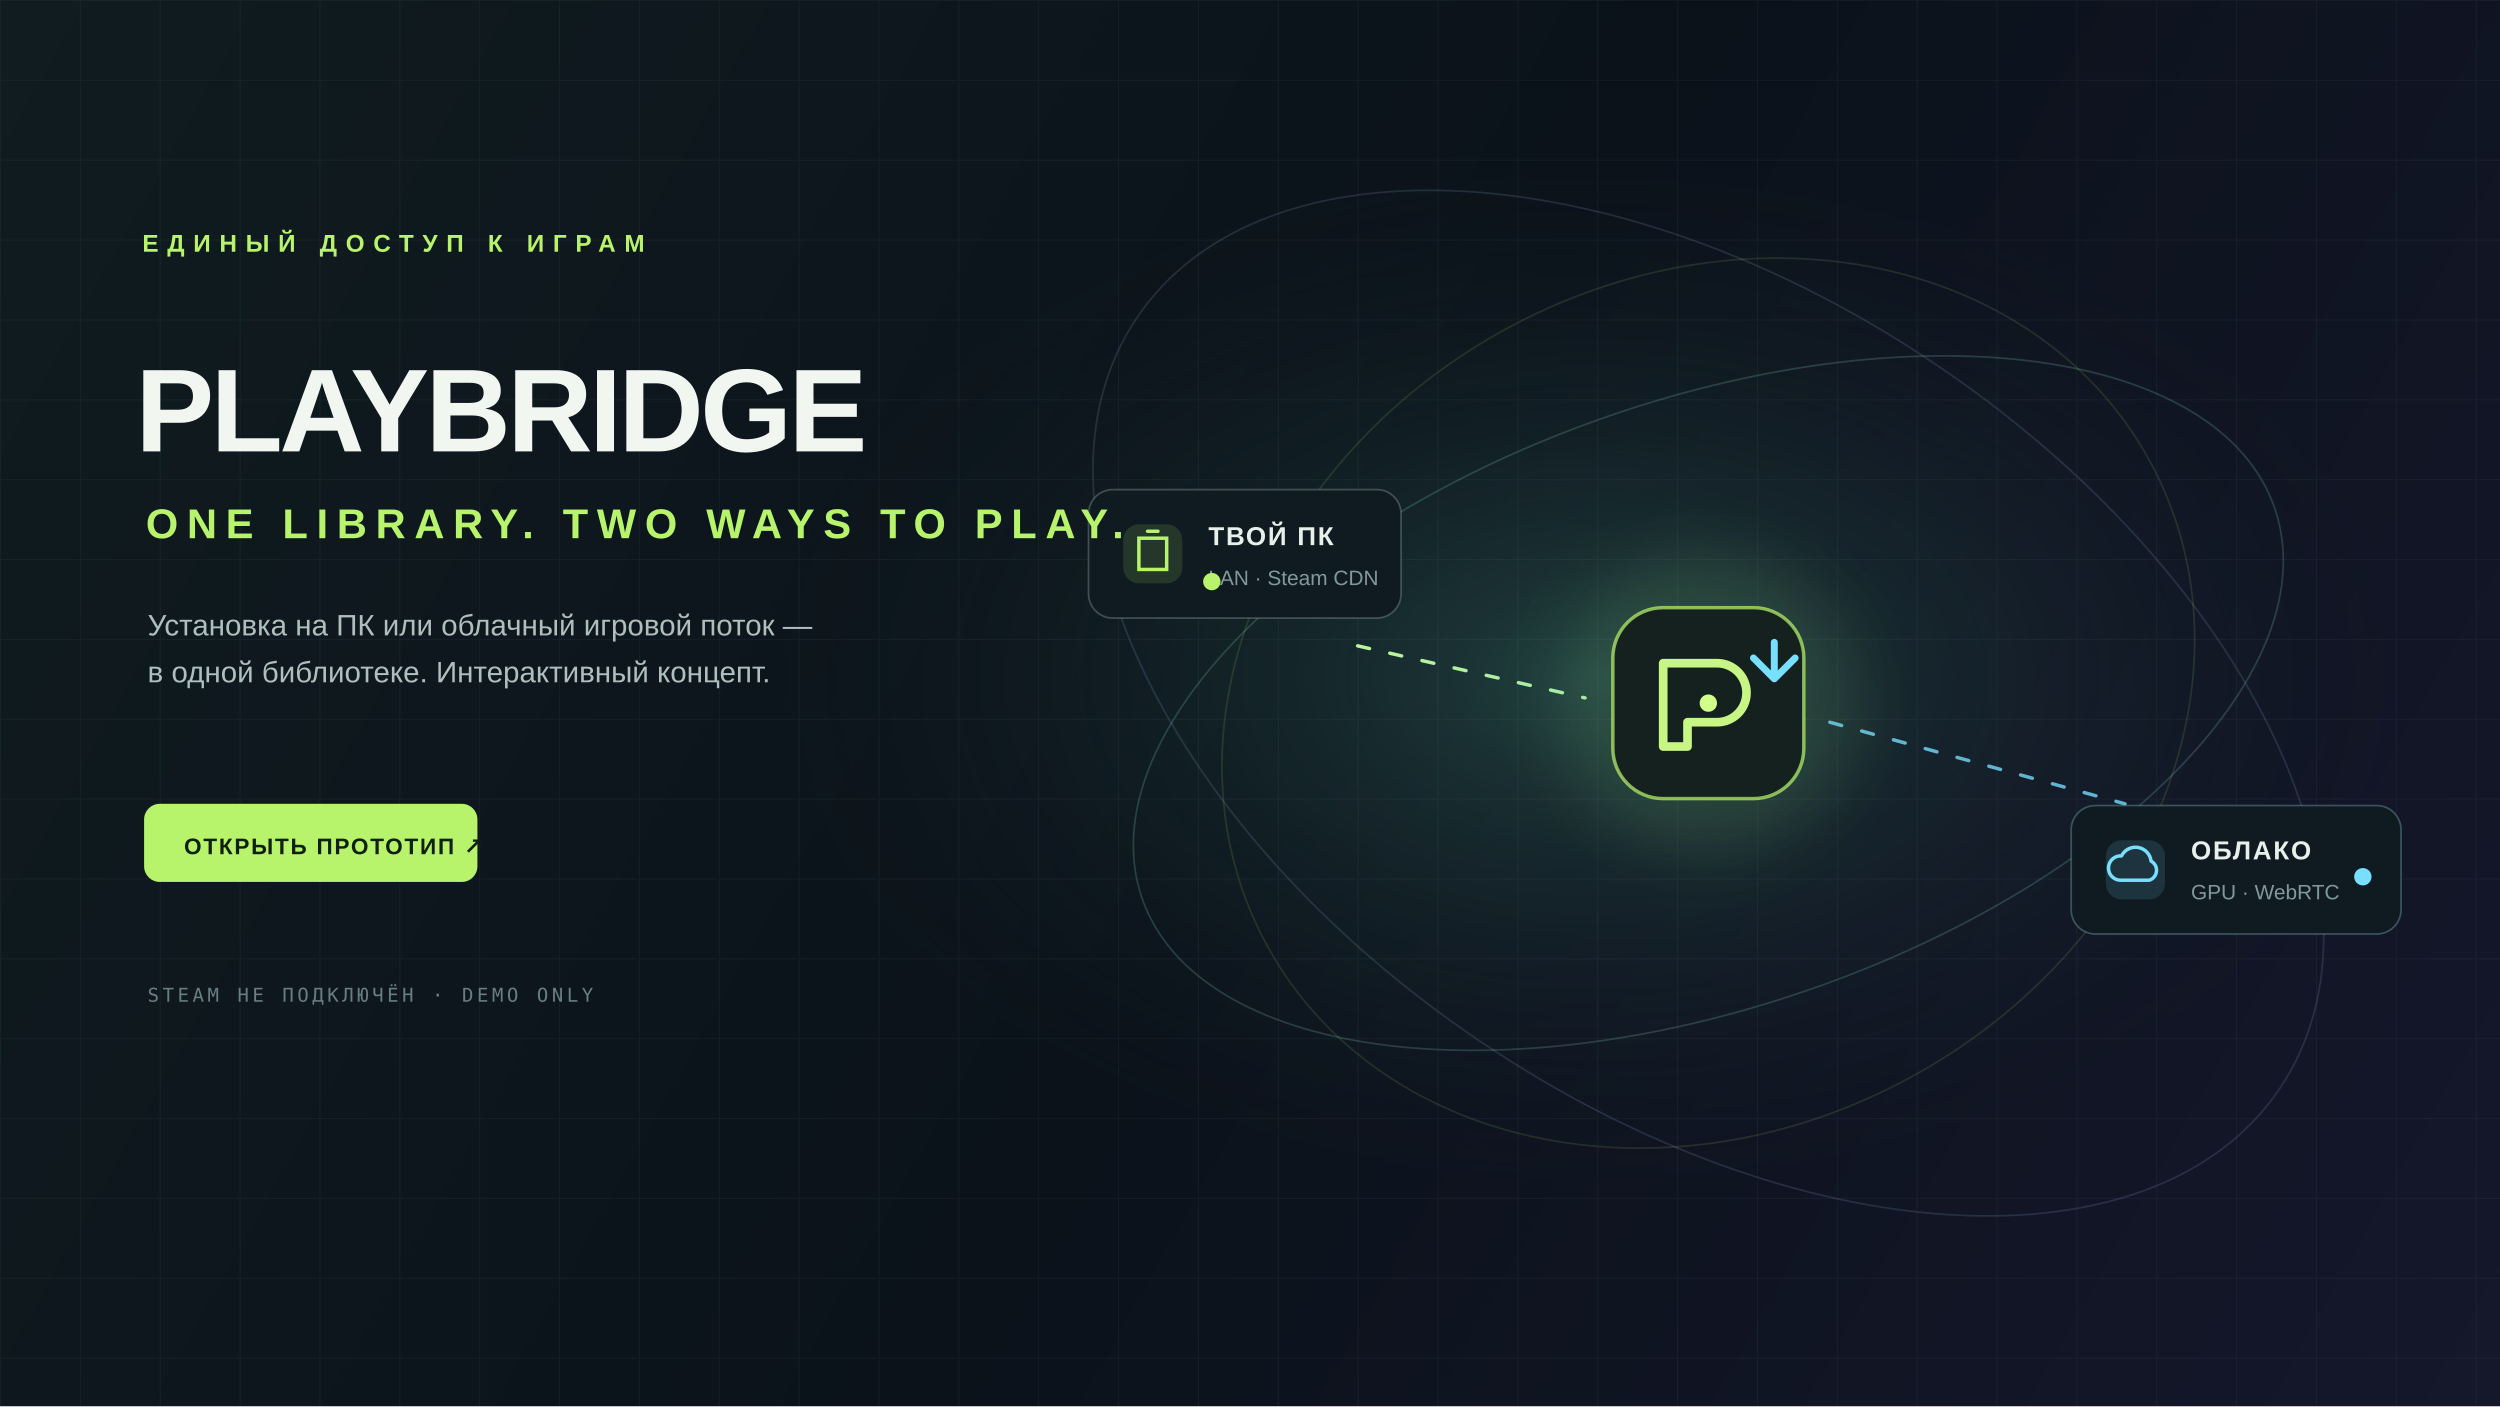
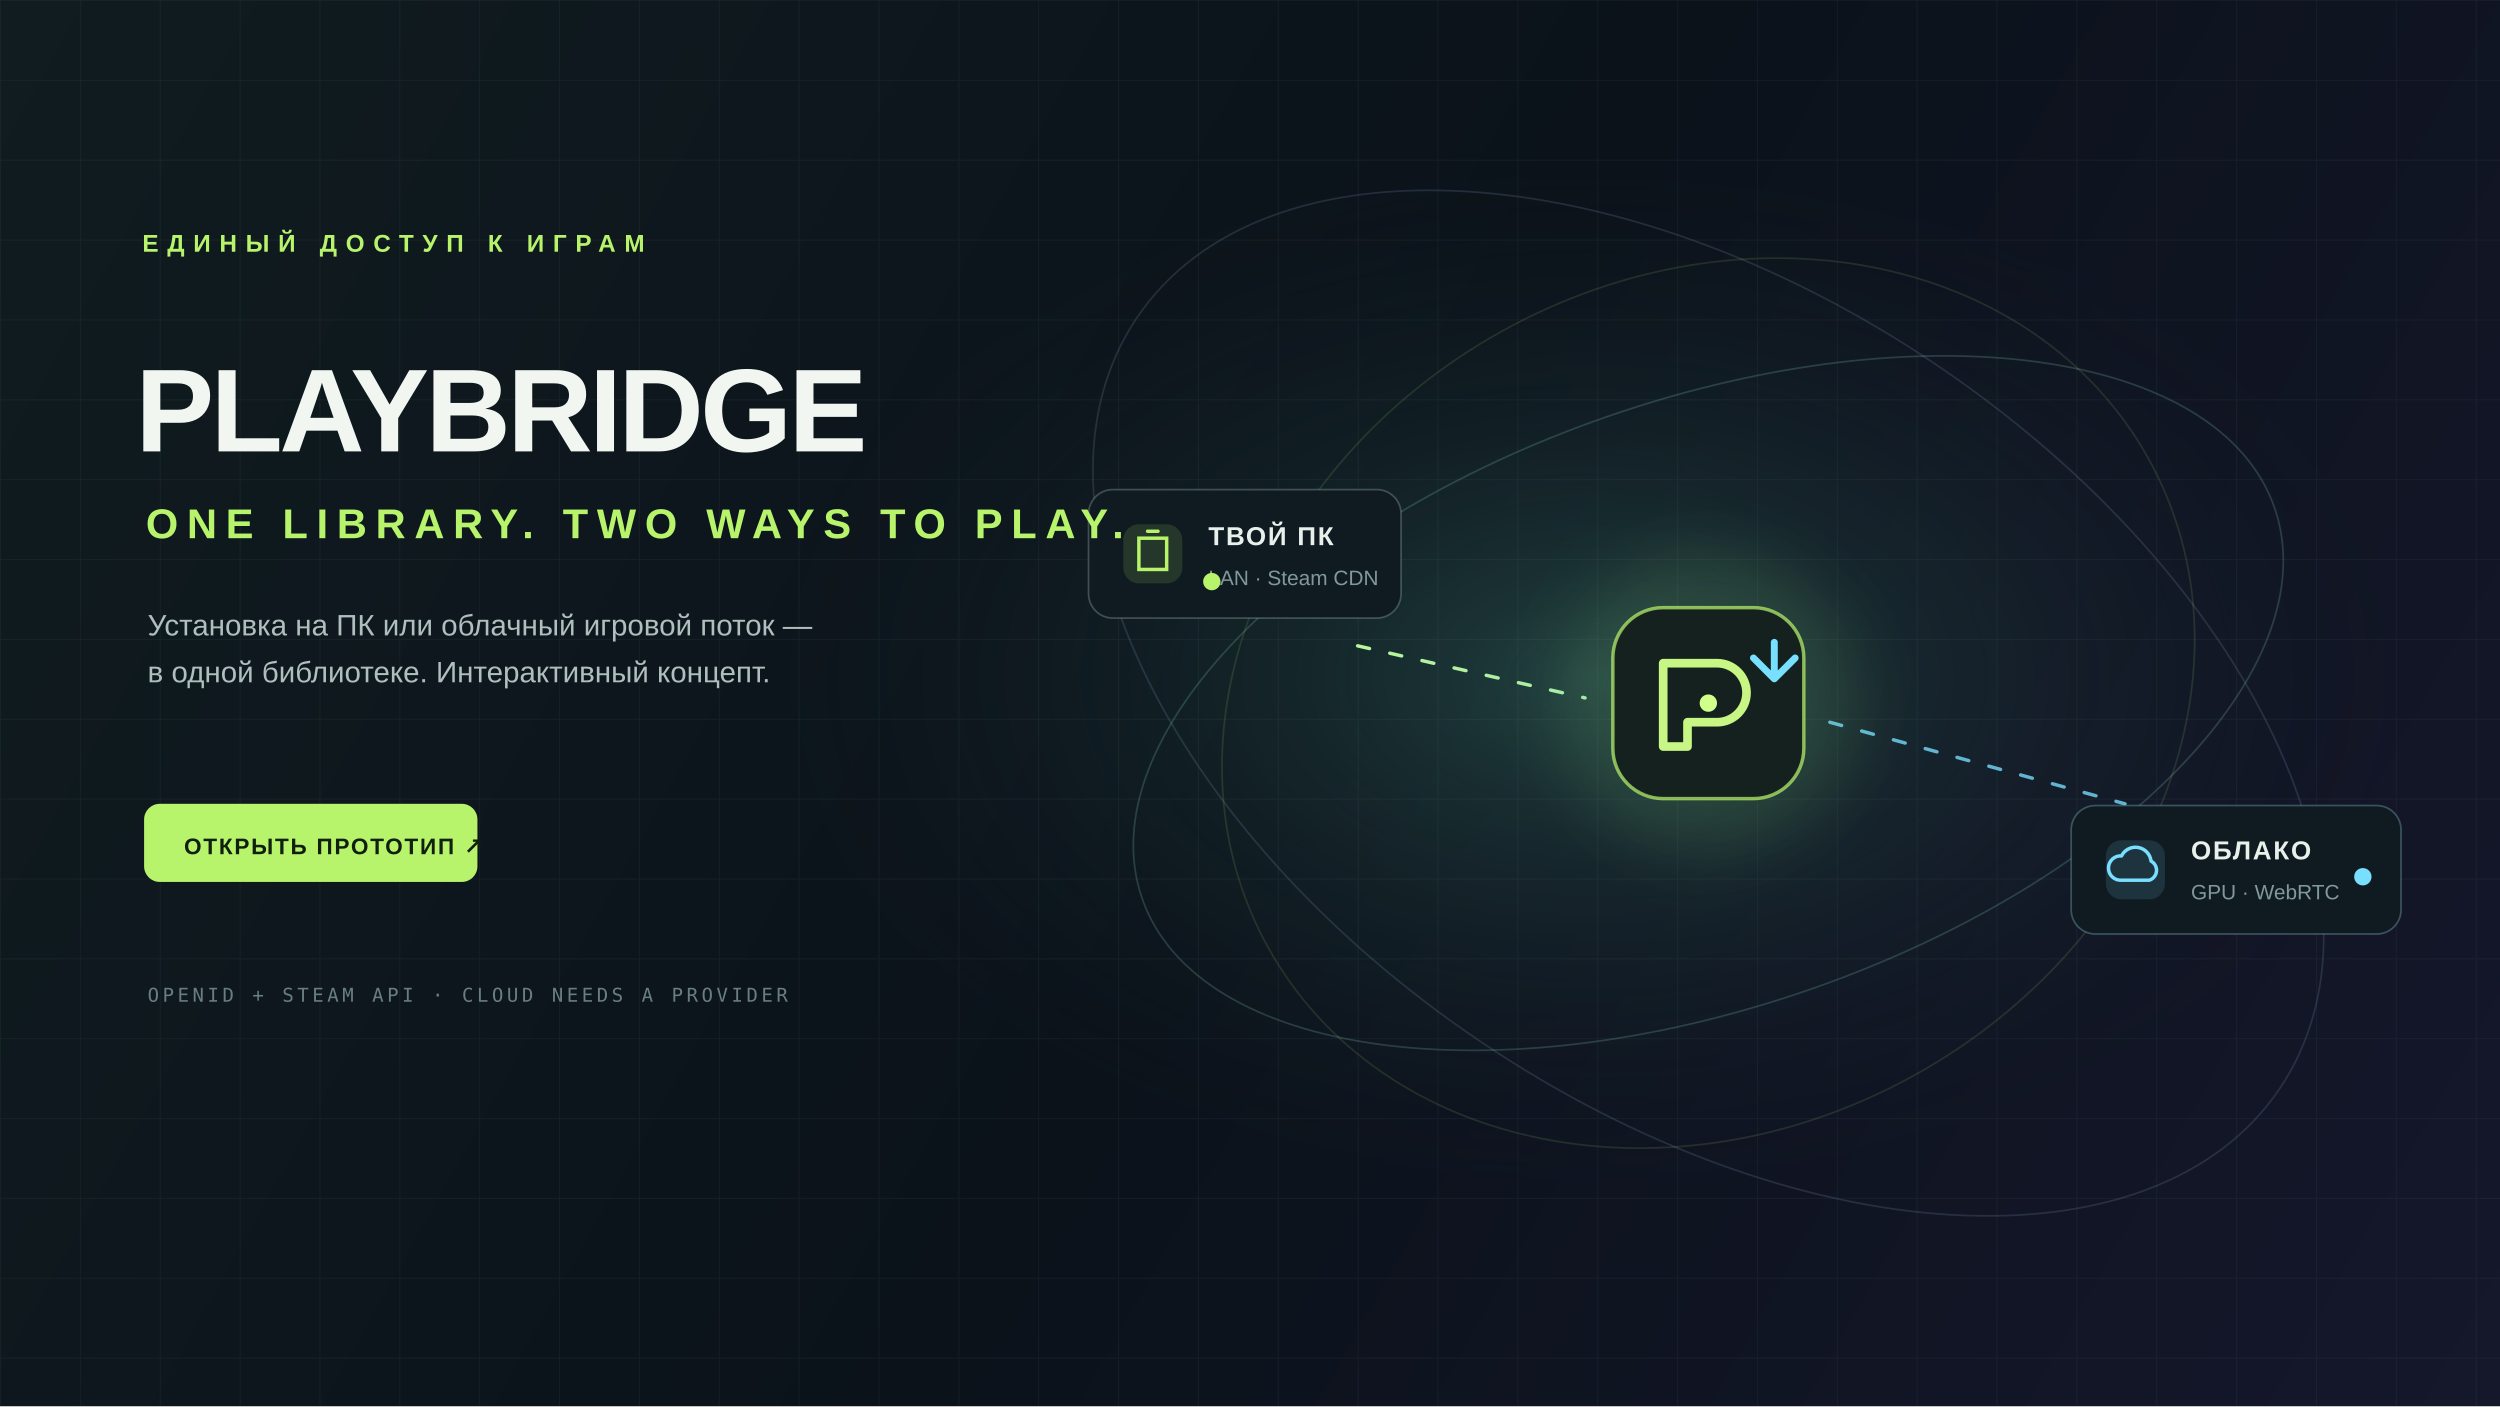
<svg xmlns="http://www.w3.org/2000/svg" viewBox="0 0 1440 810" fill="none">
  <defs>
    <linearGradient id="bg" x1="0" y1="0" x2="1440" y2="810" gradientUnits="userSpaceOnUse">
      <stop stop-color="#101c20" />
      <stop offset=".52" stop-color="#0b121a" />
      <stop offset="1" stop-color="#15172b" />
    </linearGradient>
    <radialGradient id="glow" cx="0" cy="0" r="1" gradientTransform="matrix(475 0 0 300 915 390)" gradientUnits="userSpaceOnUse">
      <stop stop-color="#4a9e87" stop-opacity=".32" />
      <stop offset="1" stop-color="#16202a" stop-opacity="0" />
    </radialGradient>
    <linearGradient id="lime" x1="720" y1="250" x2="1110" y2="580" gradientUnits="userSpaceOnUse">
      <stop stop-color="#d0ff8a" />
      <stop offset="1" stop-color="#78d8c8" />
    </linearGradient>
    <pattern id="grid" width="46" height="46" patternUnits="userSpaceOnUse">
      <path d="M46 0H0v46" stroke="#a6d3ce" stroke-opacity=".08" />
    </pattern>
    <filter id="soft" x="-50%" y="-50%" width="200%" height="200%">
      <feGaussianBlur stdDeviation="18" />
    </filter>
  </defs>
  <path fill="url(#bg)" d="M0 0h1440v810H0z" />
  <path fill="url(#glow)" d="M0 0h1440v810H0z" />
  <path fill="url(#grid)" d="M0 0h1440v810H0z" opacity=".72" />
  <ellipse cx="984" cy="405" rx="345" ry="175" stroke="#8cd1c4" stroke-opacity=".21" transform="rotate(-19 984 405)" />
  <ellipse cx="984" cy="405" rx="397" ry="235" stroke="#9db7e5" stroke-opacity=".16" transform="rotate(34 984 405)" />
  <ellipse cx="984" cy="405" rx="245" ry="290" stroke="#c4f684" stroke-opacity=".12" transform="rotate(61 984 405)" />
  <path d="M782 372 913 402" stroke="url(#lime)" stroke-width="2" stroke-linecap="round" stroke-dasharray="7 12" />
  <path d="m1054 416 170 47" stroke="#78dfff" stroke-opacity=".78" stroke-width="2" stroke-linecap="round" stroke-dasharray="7 12" />
  <circle cx="984" cy="405" r="86" fill="#8de27b" fill-opacity=".13" filter="url(#soft)" />
  <rect x="929" y="350" width="110" height="110" rx="29" fill="#14211f" stroke="#b7f36b" stroke-opacity=".72" stroke-width="2" />
  <path d="M958 382h31a17 17 0 0 1 0 34h-17v14h-14v-48Z" stroke="#c7f684" stroke-width="5" stroke-linejoin="round" />
  <path d="M1022 370v21m0 0 12-12m-12 12-12-12" stroke="#78dfff" stroke-width="4" stroke-linecap="round" stroke-linejoin="round" />
  <rect x="627" y="282" width="180" height="74" rx="14" fill="#101a21" stroke="#bad2d0" stroke-opacity=".28" />
  <rect x="647" y="302" width="34" height="34" rx="9" fill="#b7f36b" fill-opacity=".13" />
  <path d="M656 310h16v18h-16z" stroke="#b7f36b" stroke-width="2" />
  <path d="M661 306h6" stroke="#b7f36b" stroke-width="2" stroke-linecap="round" />
  <text x="696" y="314" fill="#e7f0eb" font-family="Arial,sans-serif" font-size="15" font-weight="700" letter-spacing="1">ТВОЙ ПК</text>
  <text x="696" y="337" fill="#82999b" font-family="Arial,sans-serif" font-size="12">LAN · Steam CDN</text>
  <rect x="1193" y="464" width="190" height="74" rx="14" fill="#101a21" stroke="#9cd8e7" stroke-opacity=".3" />
  <rect x="1213" y="484" width="34" height="34" rx="9" fill="#78dfff" fill-opacity=".13" />
  <path d="M1221 507a7 7 0 0 1 1-14 9 9 0 0 1 17 3 6 6 0 0 1-1 11h-17Z" stroke="#78dfff" stroke-width="2" stroke-linejoin="round" />
  <text x="1262" y="495" fill="#e7f0eb" font-family="Arial,sans-serif" font-size="15" font-weight="700" letter-spacing="1">ОБЛАКО</text>
  <text x="1262" y="518" fill="#82999b" font-family="Arial,sans-serif" font-size="12">GPU · WebRTC</text>
  <text x="82" y="145" fill="#b7f36b" font-family="Arial,sans-serif" font-size="14" font-weight="700" letter-spacing="5">ЕДИНЫЙ ДОСТУП К ИГРАМ</text>
  <text x="78" y="260" fill="#f2f6f1" font-family="Arial,sans-serif" font-size="68" font-weight="700" letter-spacing="-2">PLAYBRIDGE</text>
  <text x="84" y="310" fill="#b7f36b" font-family="Arial,sans-serif" font-size="24" font-weight="700" letter-spacing="5">ONE LIBRARY. TWO WAYS TO PLAY.</text>
  <text x="85" y="366" fill="#afbfbd" font-family="Arial,sans-serif" font-size="17">Установка на ПК или облачный игровой поток —</text>
  <text x="85" y="393" fill="#afbfbd" font-family="Arial,sans-serif" font-size="17">в одной библиотеке. Интерактивный концепт.</text>
  <rect x="83" y="463" width="192" height="45" rx="9" fill="#b7f36b" />
  <text x="106" y="492" fill="#11200d" font-family="Arial,sans-serif" font-size="13" font-weight="700" letter-spacing="1">ОТКРЫТЬ ПРОТОТИП ↗</text>
-   <text x="85" y="577" fill="#687e82" font-family="monospace" font-size="11" letter-spacing="2">STEAM НЕ ПОДКЛЮЧЁН · DEMO ONLY</text>
+   <text x="85" y="577" fill="#687e82" font-family="monospace" font-size="11" letter-spacing="2">OPENID + STEAM API · CLOUD NEEDS A PROVIDER</text>
  <circle cx="984" cy="405" r="5" fill="#d0ff8a" />
  <circle cx="698" cy="335" r="5" fill="#b7f36b" />
  <circle cx="1361" cy="505" r="5" fill="#78dfff" />
</svg>
